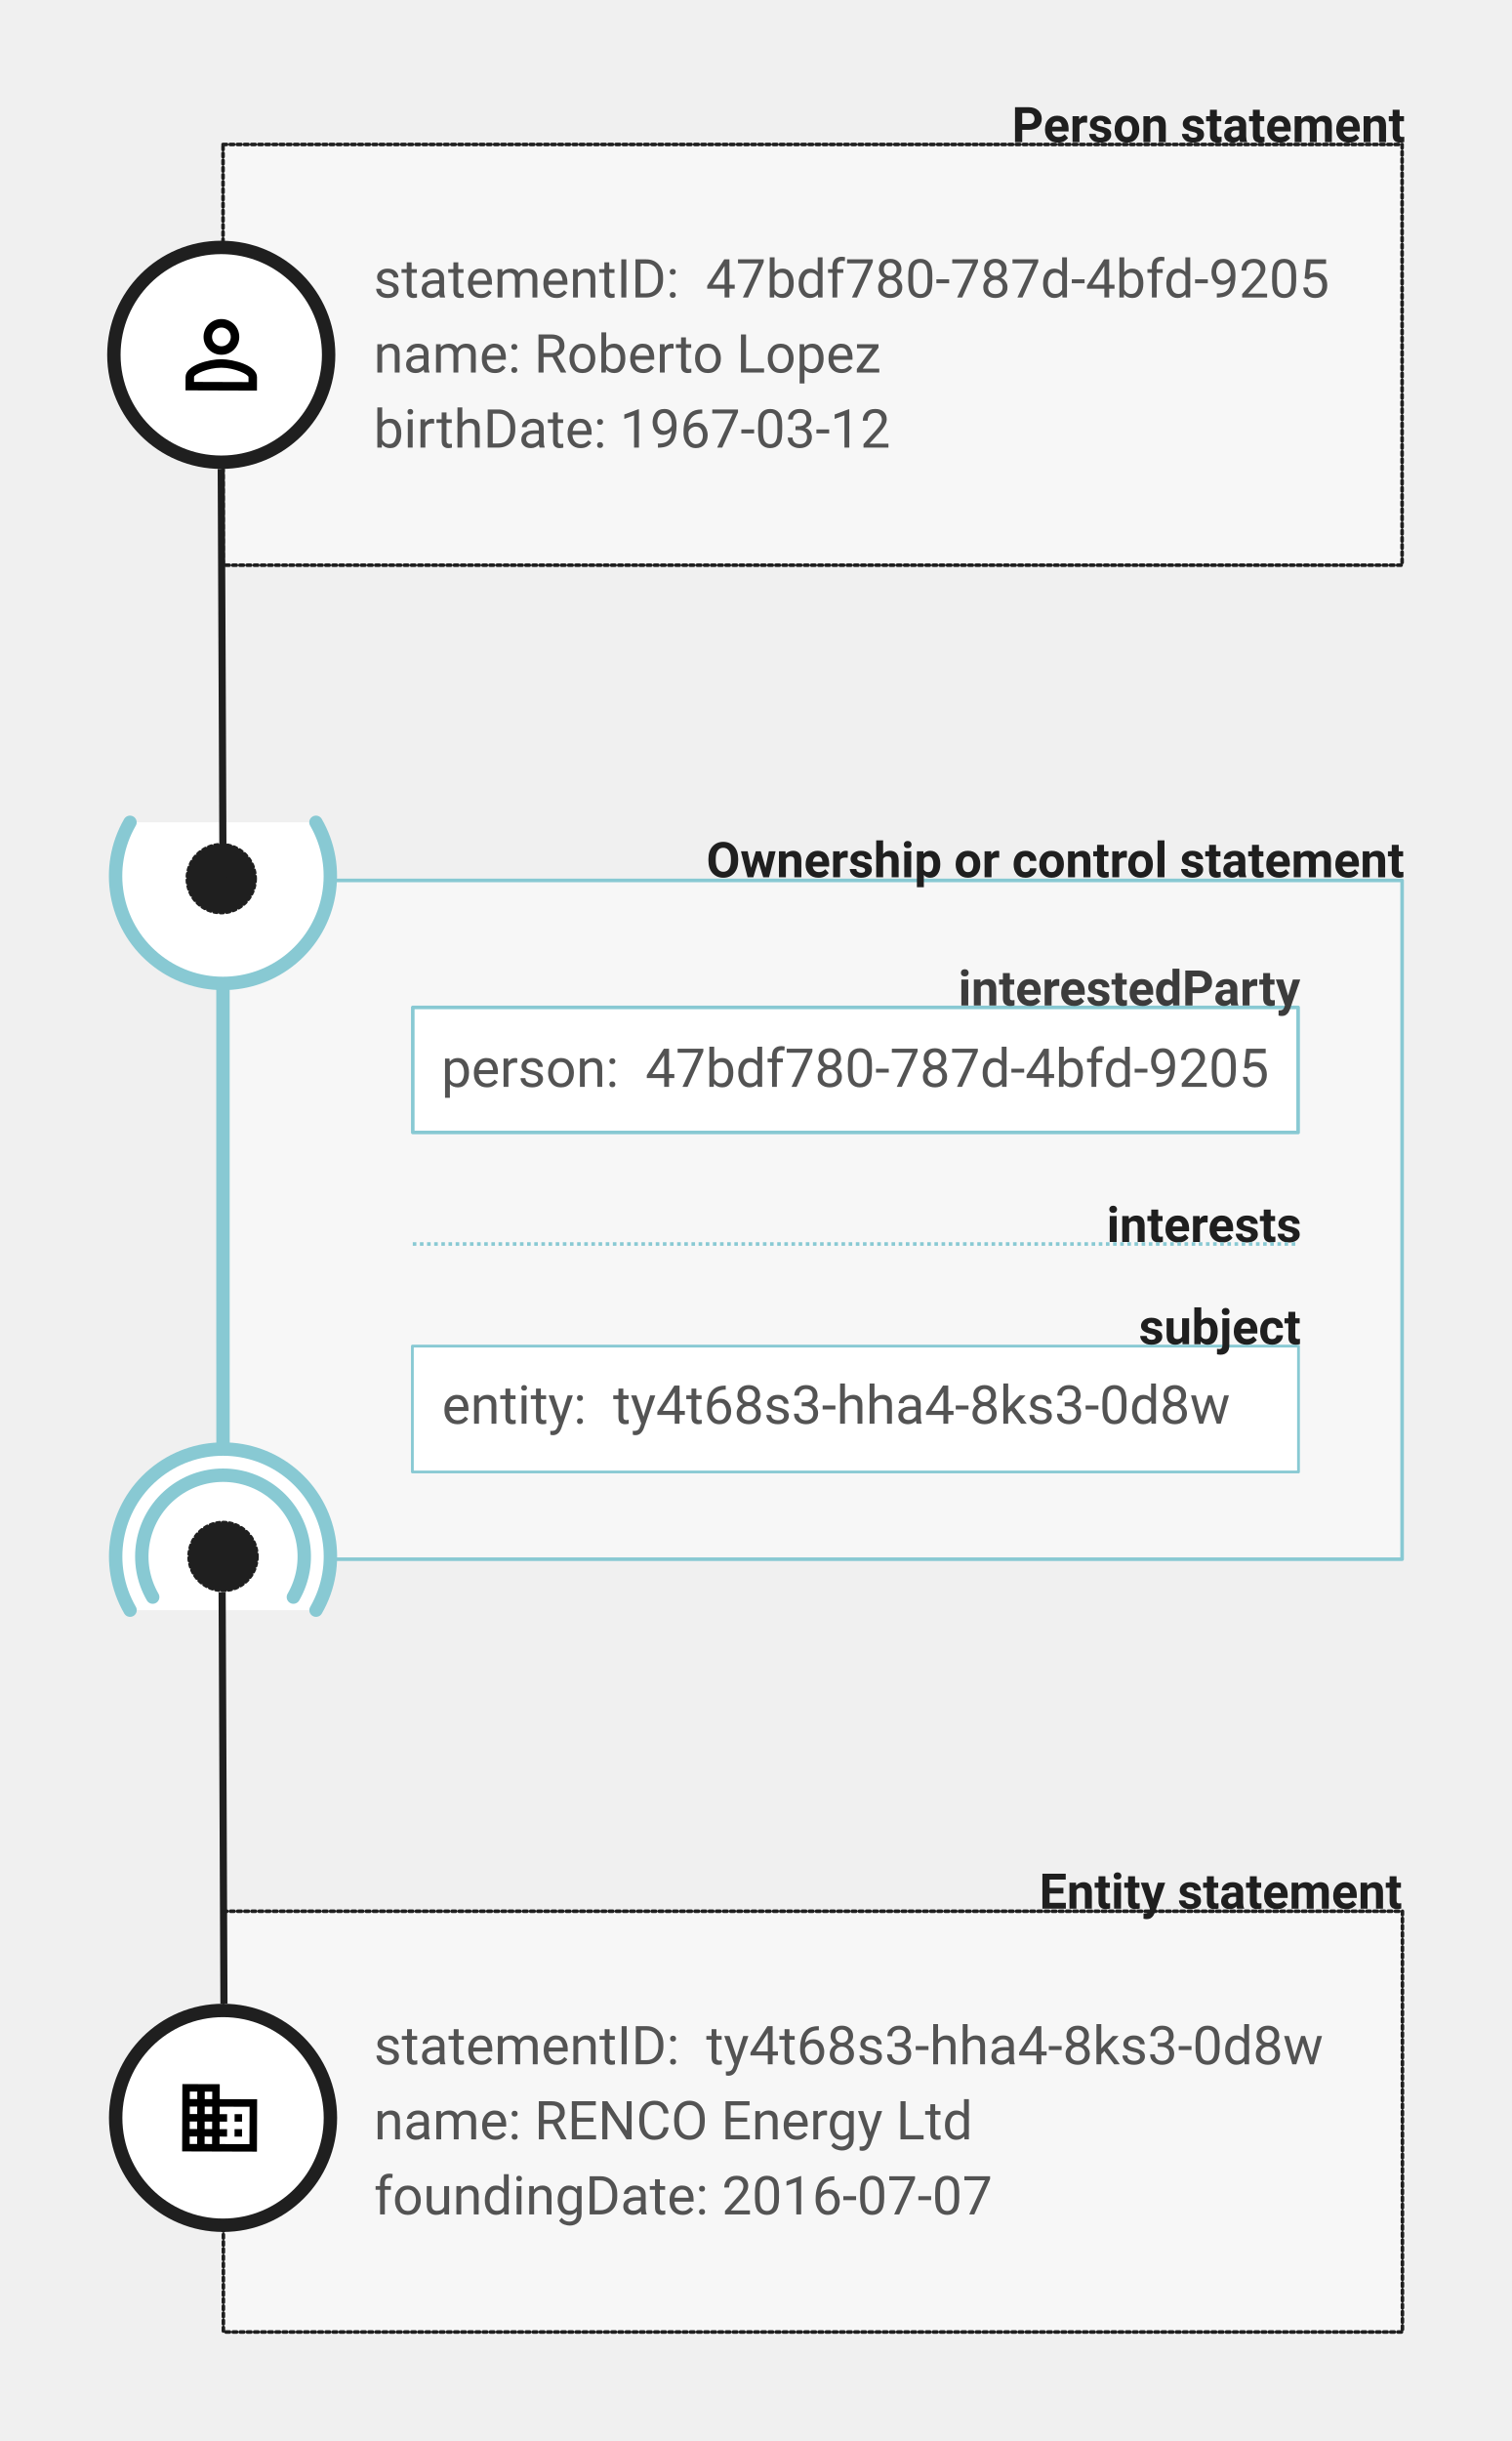
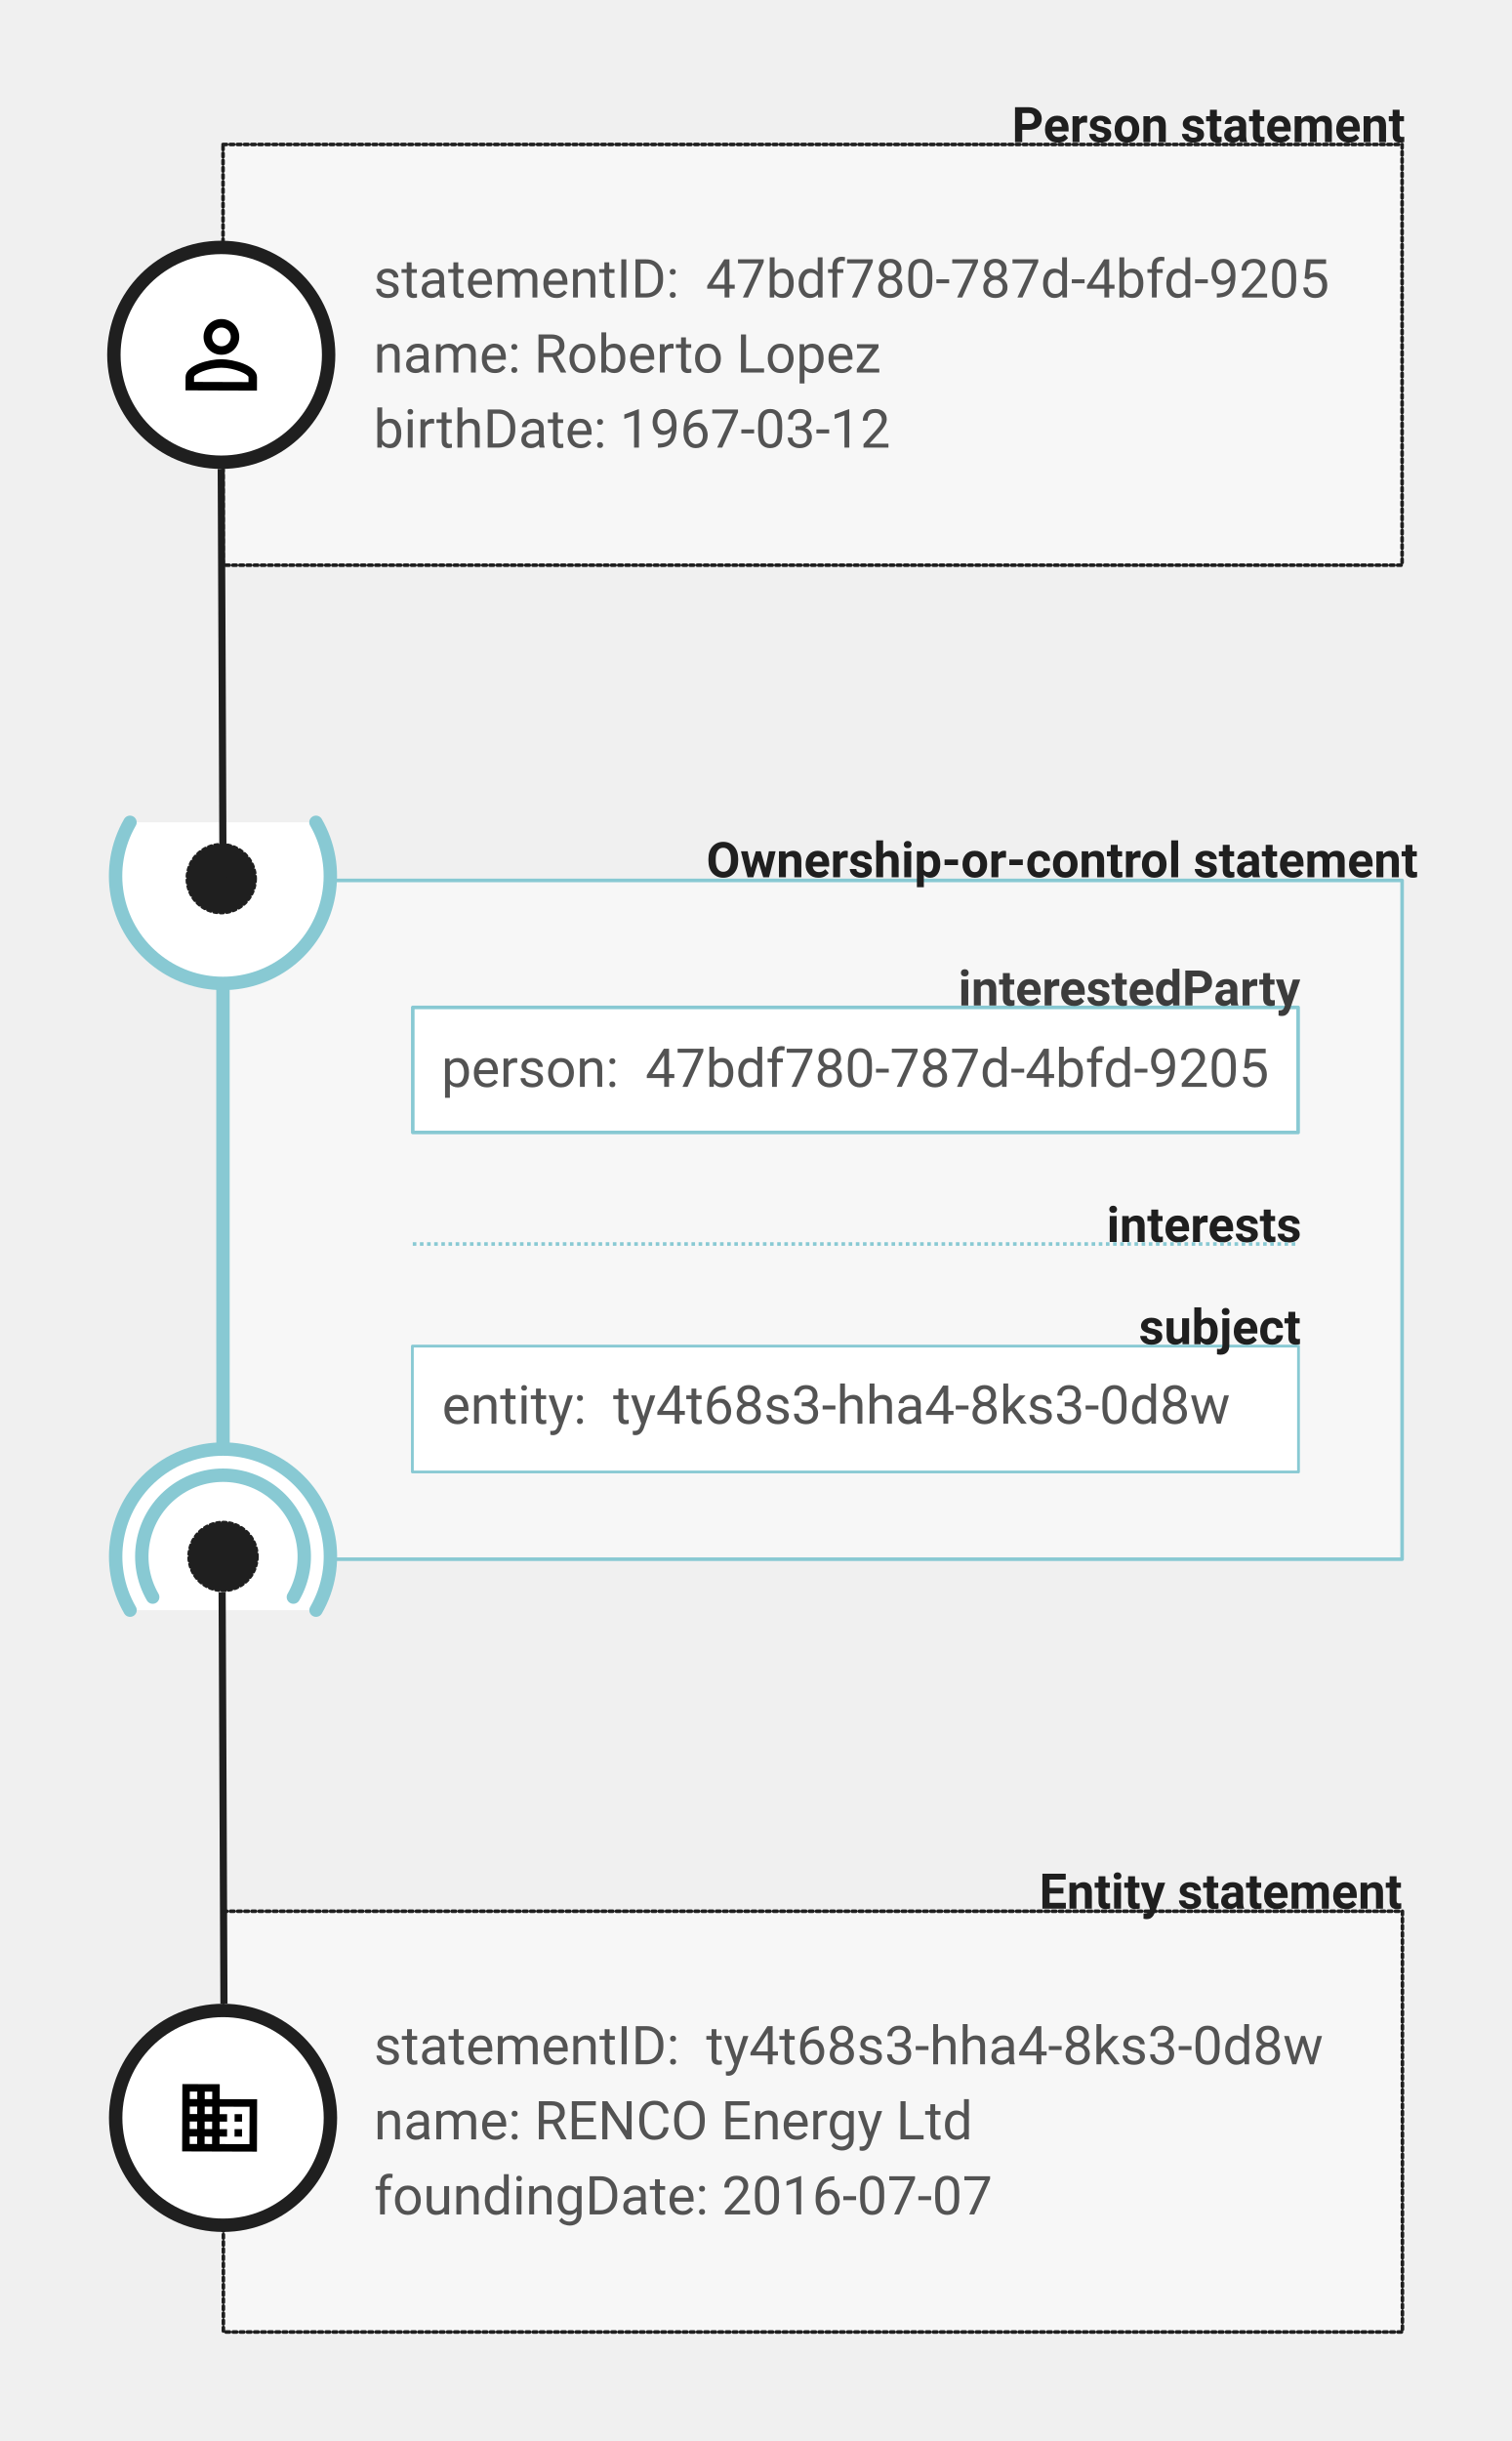
<svg xmlns="http://www.w3.org/2000/svg" id="Layer_1" data-name="Layer 1" viewBox="0 0 423.019 682.994" version="1.1" width="423.019" height="682.994">
  <defs id="defs3">
    <marker orient="auto" refY="0" refX="0" id="Arrow1Lend" style="overflow:visible">
      <path id="path4371" d="M 0,0 5,-5 -12.5,0 5,5 0,0 Z" style="fill:#00deb6;fill-opacity:1;fill-rule:evenodd;stroke:#00deb6;stroke-width:1pt;stroke-opacity:1" transform="matrix(-0.8,0,0,-0.8,-10,0)" />
    </marker>
    <marker orient="auto" refY="0" refX="0" id="Arrow1Mend" style="overflow:visible">
      <path id="path4377" d="M 0,0 5,-5 -12.5,0 5,5 0,0 Z" style="fill:#00deb6;fill-opacity:1;fill-rule:evenodd;stroke:#00deb6;stroke-width:1pt;stroke-opacity:1" transform="matrix(-0.4,0,0,-0.4,-4,0)" />
    </marker>
    <marker orient="auto" refY="0" refX="0" id="Arrow1Mstart" style="overflow:visible">
      <path id="path4374" d="M 0,0 5,-5 -12.5,0 5,5 0,0 Z" style="fill:#88c9d3;fill-opacity:1;fill-rule:evenodd;stroke:#88c9d3;stroke-width:1pt;stroke-opacity:1" transform="matrix(0.4,0,0,0.4,4,0)" />
    </marker>
    <style id="style5">.cls-1,.cls-10,.cls-11,.cls-7,.cls-8{fill:none;}.cls-1,.cls-11{stroke:#00deb6;}.cls-1,.cls-10,.cls-11,.cls-7{stroke-miterlimit:10;}.cls-2{fill:#00deb6;}.cls-3{font-size:16px;fill:#262737;}.cls-12,.cls-3{font-family:HKGrotesk-SemiBold, HK Grotesk;font-weight:700;}.cls-4{letter-spacing:-0.03em;}.cls-5{letter-spacing:-0.02em;}.cls-6{letter-spacing:0em;}.cls-7{stroke:#262737;}.cls-11,.cls-7{stroke-width:5px;}.cls-9{letter-spacing:-0.01em;}.cls-10{stroke:#e6e6e6;}.cls-12{font-size:12px;fill:gray;}.cls-13{letter-spacing:-0.03em;}.cls-14{letter-spacing:-0.01em;}.cls-15{letter-spacing:-0.02em;}.cls-16{letter-spacing:0em;}.cls-17{letter-spacing:0em;}.cls-18{letter-spacing:0em;}</style>
    <marker orient="auto" refY="0" refX="0" id="Arrow1Mstart-2" style="overflow:visible">
      <path id="path4374-0" d="M 0,0 5,-5 -12.5,0 5,5 0,0 Z" style="fill:#88c9d3;fill-opacity:1;fill-rule:evenodd;stroke:#88c9d3;stroke-width:1pt;stroke-opacity:1" transform="matrix(0.4,0,0,0.4,4,0)" />
    </marker>
    <clipPath id="p.1">
      <path style="clip-rule:evenodd" id="path3414" d="M 0,0 30,0 30,26 0,26 Z" />
    </clipPath>
    <clipPath id="p.2">
      <path style="clip-rule:evenodd" id="path3423" d="M 0,0 24,0 24,25 0,25 Z" />
    </clipPath>
    <clipPath id="p.1-3">
      <path style="clip-rule:evenodd" id="path3414-8" d="M 0,0 30,0 30,26 0,26 Z" />
    </clipPath>
    <clipPath id="p.1-3-0">
      <path style="clip-rule:evenodd" id="path3414-8-5" d="M 0,0 30,0 30,26 0,26 Z" />
    </clipPath>
    <clipPath id="p.2-5">
      <path style="clip-rule:evenodd" id="path3423-3" d="M 0,0 24,0 24,25 0,25 Z" />
    </clipPath>
    <clipPath id="p.1-9">
      <path style="clip-rule:evenodd" id="path3414-1" d="M 0,0 30,0 30,26 0,26 Z" />
    </clipPath>
    <marker orient="auto" refY="0" refX="0" id="Arrow1Mstart-2-5" style="overflow:visible">
      <path id="path4374-0-0" d="M 0,0 5,-5 -12.5,0 5,5 0,0 Z" style="fill:#00deb6;fill-opacity:1;fill-rule:evenodd;stroke:#00deb6;stroke-width:1pt;stroke-opacity:1" transform="matrix(0.4,0,0,0.4,4,0)" />
    </marker>
    <marker orient="auto" refY="0" refX="0" id="Arrow1Mstart-4" style="overflow:visible">
      <path id="path4374-9" d="M 0,0 5,-5 -12.5,0 5,5 0,0 Z" style="fill:#00deb6;fill-opacity:1;fill-rule:evenodd;stroke:#00deb6;stroke-width:1pt;stroke-opacity:1" transform="matrix(0.4,0,0,0.4,4,0)" />
    </marker>
    <marker orient="auto" refY="0" refX="0" id="Arrow1Mstart-2-9" style="overflow:visible">
      <path id="path4374-0-9" d="M 0,0 5,-5 -12.5,0 5,5 0,0 Z" style="fill:#88c9d3;fill-opacity:1;fill-rule:evenodd;stroke:#88c9d3;stroke-width:1pt;stroke-opacity:1" transform="matrix(0.4,0,0,0.4,4,0)" />
    </marker>
    <marker orient="auto" refY="0" refX="0" id="Arrow1Mstart-2-9-8" style="overflow:visible">
      <path id="path4374-0-9-9" d="M 0,0 5,-5 -12.5,0 5,5 0,0 Z" style="fill:#88c9d3;fill-opacity:1;fill-rule:evenodd;stroke:#88c9d3;stroke-width:1pt;stroke-opacity:1" transform="matrix(0.4,0,0,0.4,4,0)" />
    </marker>
  </defs>
  <rect style="fill:#f7f7f7;fill-opacity:1;stroke:#88c9d3;stroke-width:1;stroke-linecap:round;stroke-linejoin:round;stroke-miterlimit:10;stroke-dasharray:none;stroke-opacity:1" id="rect11772" width="330" height="189.927" x="62.427" y="246.344" />
  <path class="cls-11" id="circle209-2-0-1" style="fill:#ffffff;fill-opacity:1;stroke:#88c9d3;stroke-width:3.75;stroke-linecap:round;stroke-miterlimit:8.5;stroke-dasharray:none;stroke-opacity:1" d="m 36.4,450.528 a 30.052,30.052 0 0 1 6.709,-38.047 30.052,30.052 0 0 1 38.634,0 30.052,30.052 0 0 1 6.709,38.047" />
  <path class="cls-11" id="circle209-7-4" style="fill:none;stroke:#88c9d3;stroke-width:3.75;stroke-linecap:round;stroke-miterlimit:8.5;stroke-dasharray:none;stroke-opacity:1" d="m 42.737,446.87 a 22.735,22.735 0 0 1 5.075,-28.783 22.735,22.735 0 0 1 29.227,0 22.735,22.735 0 0 1 5.075,28.783" />
  <path class="cls-2" d="M 347.544,239.809 Z" id="path11-6" style="fill:#00deb6" />
  <path d="m 347.544,239.809 0,0 m 0,0 0,0 m 0,0 z m 0,0 z" id="path27-3" />
  <path class="cls-8" d="M 347.544,239.809 Z" id="path29-0" style="fill:none" />
  <path class="cls-8" d="M 347.544,239.809 Z" id="path41-6" style="fill:none" />
  <path d="m 347.544,239.809 z m 0,0 z m 0,0 z m 0,0 z m 0,0 z m 0,0 z m 0,0 z m 0,0 z m 0,0 z m 0,0 z m 0,0 z m 0,0 z" id="path43-0" />
  <path class="cls-10" d="m 347.544,239.809 0,0" id="path45-4" style="fill:none;stroke:#e6e6e6;stroke-miterlimit:10" />
  <path class="cls-10" d="m 347.544,239.809 0,0" id="path47-5" style="fill:none;stroke:#e6e6e6;stroke-miterlimit:10" />
  <path class="cls-10" d="m 347.544,239.809 0,0" id="path49-8" style="fill:none;stroke:#e6e6e6;stroke-miterlimit:10" />
  <path class="cls-10" d="m 347.544,239.809 0,0" id="path51-2" style="fill:none;stroke:#e6e6e6;stroke-miterlimit:10" />
  <path class="cls-10" d="m 347.544,239.809 0,0" id="path53-8" style="fill:none;stroke:#e6e6e6;stroke-miterlimit:10" />
  <path class="cls-10" d="m 347.544,239.809 0,0" id="path55-6" style="fill:none;stroke:#e6e6e6;stroke-miterlimit:10" />
  <path class="cls-10" d="m 347.544,239.809 0,0" id="path57-8" style="fill:none;stroke:#e6e6e6;stroke-miterlimit:10" />
  <path class="cls-10" d="m 347.544,239.809 0,0" id="path59-5" style="fill:none;stroke:#e6e6e6;stroke-miterlimit:10" />
  <path class="cls-10" d="m 347.544,239.809 0,0" id="path61-3" style="fill:none;stroke:#e6e6e6;stroke-miterlimit:10" />
  <path class="cls-10" d="m 347.544,239.809 0,0" id="path63-4" style="fill:none;stroke:#e6e6e6;stroke-miterlimit:10" />
  <path class="cls-10" d="m 347.544,239.809 0,0" id="path65-0" style="fill:none;stroke:#e6e6e6;stroke-miterlimit:10" />
  <path class="cls-10" d="m 347.544,239.809 0,0" id="path67-1" style="fill:none;stroke:#e6e6e6;stroke-miterlimit:10" />
  <path class="cls-10" d="m 347.544,239.809 0,0" id="path69-7" style="fill:none;stroke:#e6e6e6;stroke-miterlimit:10" />
  <path class="cls-10" d="m 347.544,239.809 0,0" id="path71-7" style="fill:none;stroke:#e6e6e6;stroke-miterlimit:10" />
  <path class="cls-10" d="m 347.544,239.809 0,0" id="path73-8" style="fill:none;stroke:#e6e6e6;stroke-miterlimit:10" />
  <path class="cls-10" d="m 347.544,239.809 0,0" id="path75-0" style="fill:none;stroke:#e6e6e6;stroke-miterlimit:10" />
  <path class="cls-10" d="m 347.544,239.809 0,0" id="path77-8" style="fill:none;stroke:#e6e6e6;stroke-miterlimit:10" />
  <path class="cls-11" d="m 347.544,239.809 0,0" id="path79-9" style="fill:none;stroke:#00deb6;stroke-width:5px;stroke-miterlimit:10" />
  <path class="cls-11" d="m 347.544,239.809 0,0" id="path85-7" style="fill:none;stroke:#00deb6;stroke-width:5px;stroke-miterlimit:10" />
  <path class="cls-11" d="m 347.544,239.809 0,0" id="path87-8" style="fill:none;stroke:#00deb6;stroke-width:5px;stroke-miterlimit:10" />
  <path class="cls-11" d="m 347.544,239.809 0,0" id="path89-3" style="fill:none;stroke:#00deb6;stroke-width:5px;stroke-miterlimit:10" />
  <path class="cls-11" d="m 347.544,239.809 0,0" id="path91-9" style="fill:none;stroke:#00deb6;stroke-width:5px;stroke-miterlimit:10" />
  <path class="cls-11" d="m 347.544,239.809 0,0" id="path93-7" style="fill:none;stroke:#00deb6;stroke-width:5px;stroke-miterlimit:10" />
  <path class="cls-11" d="m 347.544,239.809 0,0" id="path95-2" style="fill:none;stroke:#00deb6;stroke-width:5px;stroke-miterlimit:10" />
  <path class="cls-10" d="m 347.544,239.809 0,0" id="path97-5" style="fill:none;stroke:#e6e6e6;stroke-miterlimit:10" />
  <path class="cls-10" d="m 347.544,239.809 0,0" id="path99-0" style="fill:none;stroke:#e6e6e6;stroke-miterlimit:10" />
  <path class="cls-10" d="m 347.544,239.809 0,0" id="path101-2" style="fill:none;stroke:#e6e6e6;stroke-miterlimit:10" />
  <path class="cls-10" d="m 347.544,239.809 0,0" id="path103-4" style="fill:none;stroke:#e6e6e6;stroke-miterlimit:10" />
  <path class="cls-10" d="m 347.544,239.809 0,0" id="path105-8" style="fill:none;stroke:#e6e6e6;stroke-miterlimit:10" />
  <path class="cls-10" d="m 347.544,239.809 0,0" id="path107-0" style="fill:none;stroke:#e6e6e6;stroke-miterlimit:10" />
  <path class="cls-10" d="m 347.544,239.809 0,0" id="path109-6" style="fill:none;stroke:#e6e6e6;stroke-miterlimit:10" />
  <path class="cls-10" d="m 347.544,239.809 0,0" id="path111-2" style="fill:none;stroke:#e6e6e6;stroke-miterlimit:10" />
  <path class="cls-10" d="m 347.544,239.809 0,0" id="path113-6" style="fill:none;stroke:#e6e6e6;stroke-miterlimit:10" />
  <path class="cls-10" d="m 347.544,239.809 0,0" id="path115-5" style="fill:none;stroke:#e6e6e6;stroke-miterlimit:10" />
  <path class="cls-10" d="m 347.544,239.809 0,0" id="path117-6" style="fill:none;stroke:#e6e6e6;stroke-miterlimit:10" />
  <path class="cls-10" d="m 347.544,239.809 0,0" id="path119-6" style="fill:none;stroke:#e6e6e6;stroke-miterlimit:10" />
  <path class="cls-2" d="M 347.544,239.809 Z" id="path171-1" style="fill:#00deb6" />
  <path class="cls-2" d="M 347.544,239.809 Z" id="path197-3" style="fill:#00deb6" />
  <path class="cls-8" d="M 347.544,239.809 Z" id="path211-2" style="fill:none" />
  <path d="m 347.544,239.809 z m 0,0 z m 0,0 z m 0,0 z m 0,0 z m 0,0 z m 0,0 z m 0,0 z m 0,0 z m 0,0 z m 0,0 z m 0,0 z" id="path213-9" />
  <path class="cls-11" id="circle209-2-0-1-7" style="fill:#ffffff;fill-opacity:1;stroke:#88c9d3;stroke-width:3.75;stroke-linecap:round;stroke-miterlimit:8.5;stroke-dasharray:none;stroke-opacity:1" d="m 88.43,230.084 a 30.052,30.052 0 0 1 -6.709,38.047 30.052,30.052 0 0 1 -38.634,0 30.052,30.052 0 0 1 -6.709,-38.047" />
  <path style="fill:none;fill-rule:evenodd;stroke:#88c9d3;stroke-width:3.75;stroke-linecap:butt;stroke-linejoin:miter;stroke-miterlimit:8.5;stroke-dasharray:none;stroke-opacity:1" d="m 62.404,275.162 1.2e-5,85.868 0.016,44.42" id="path12354-2-8-1" />
  <rect style="fill:#ffffff;fill-opacity:1;stroke:#88c9d3;stroke-width:1;stroke-linecap:round;stroke-linejoin:round;stroke-miterlimit:10;stroke-dasharray:none;stroke-opacity:1" id="rect11772-8" width="247.794" height="35" x="115.527" y="281.87" />
  <text xml:space="preserve" style="font-style:normal;font-variant:normal;font-weight:normal;font-stretch:normal;font-size:15px;line-height:140%;font-family:Roboto;-inkscape-font-specification:'Roboto, Normal';text-align:start;letter-spacing:0px;word-spacing:0px;writing-mode:lr-tb;text-anchor:start;fill:#535353;fill-opacity:1;stroke:none;stroke-width:1px;stroke-linecap:butt;stroke-linejoin:miter;stroke-opacity:1" x="123.527" y="304.112" id="text14691">
    <tspan x="123.527" y="304.112" style="color:#000000;font-style:normal;font-variant:normal;font-weight:normal;font-stretch:normal;font-size:15px;line-height:140%;font-family:Roboto;-inkscape-font-specification:'Roboto, Normal';text-align:start;writing-mode:lr-tb;text-anchor:start;clip-rule:nonzero;display:inline;overflow:visible;visibility:visible;opacity:1;isolation:auto;mix-blend-mode:normal;color-interpolation:sRGB;color-interpolation-filters:linearRGB;solid-color:#000000;solid-opacity:1;fill:#535353;fill-opacity:1;fill-rule:nonzero;stroke:none;stroke-width:1px;stroke-linecap:butt;stroke-linejoin:miter;stroke-miterlimit:4;stroke-dasharray:none;stroke-dashoffset:0;stroke-opacity:1;color-rendering:auto;image-rendering:auto;shape-rendering:auto;text-rendering:auto;enable-background:accumulate" id="tspan9721">person:  47bdf780-787d-4bfd-9205</tspan>
    <tspan x="123.527" y="325.112" style="color:#000000;font-style:normal;font-variant:normal;font-weight:normal;font-stretch:normal;font-size:15px;line-height:140%;font-family:Roboto;-inkscape-font-specification:'Roboto, Normal';text-align:start;writing-mode:lr-tb;text-anchor:start;clip-rule:nonzero;display:inline;overflow:visible;visibility:visible;opacity:1;isolation:auto;mix-blend-mode:normal;color-interpolation:sRGB;color-interpolation-filters:linearRGB;solid-color:#000000;solid-opacity:1;fill:#535353;fill-opacity:1;fill-rule:nonzero;stroke:none;stroke-width:1px;stroke-linecap:butt;stroke-linejoin:miter;stroke-miterlimit:4;stroke-dasharray:none;stroke-dashoffset:0;stroke-opacity:1;color-rendering:auto;image-rendering:auto;shape-rendering:auto;text-rendering:auto;enable-background:accumulate" id="tspan9725" />
  </text>
  <text class="cls-3" id="text31-0" style="font-style:normal;font-variant:normal;font-weight:bold;font-stretch:normal;font-size:13.75px;line-height:125%;font-family:Roboto;-inkscape-font-specification:'Roboto, Bold';text-align:start;writing-mode:lr-tb;text-anchor:start;fill:#3c3c3c;fill-opacity:1;" x="257.208" y="281.337">
    <tspan x="268.208" y="281.337" id="tspan35-6" style="font-style:normal;font-variant:normal;font-weight:bold;font-stretch:normal;font-size:13.75px;line-height:125%;font-family:Roboto;-inkscape-font-specification:'Roboto, Bold';text-align:start;writing-mode:lr-tb;text-anchor:start;fill:#3c3c3c;fill-opacity:1;">interestedParty</tspan>
  </text>
  <text id="text9873" y="245.451" x="197.701" style="font-style:normal;font-variant:normal;font-weight:bold;font-stretch:normal;font-size:13.75px;line-height:120%;font-family:Roboto;-inkscape-font-specification:'Roboto, Bold';text-align:start;letter-spacing:0px;word-spacing:0px;writing-mode:lr-tb;text-anchor:start;fill:#1f1f1f;fill-opacity:1;stroke:none;stroke-width:1px;stroke-linecap:butt;stroke-linejoin:miter;stroke-opacity:1" xml:space="preserve">
-     <tspan y="245.451" x="197.701" id="tspan9875">Ownership or control statement</tspan>
+     <tspan y="245.451" x="197.701" id="tspan9875">Ownership-or-control statement</tspan>
  </text>
  <rect style="fill:#ffffff;fill-opacity:1;stroke:#88c9d3;stroke-width:0.78;stroke-linecap:round;stroke-linejoin:round;stroke-miterlimit:10;stroke-dasharray:none;stroke-opacity:1" id="rect11772-8-5" width="248.014" height="35.22" x="115.417" y="376.635" />
  <text xml:space="preserve" style="font-style:normal;font-variant:normal;font-weight:normal;font-stretch:normal;font-size:15px;line-height:140%;font-family:Roboto;-inkscape-font-specification:'Roboto, Normal';text-align:start;letter-spacing:0px;word-spacing:0px;writing-mode:lr-tb;text-anchor:start;fill:#535353;fill-opacity:1;stroke:none;stroke-width:1px;stroke-linecap:butt;stroke-linejoin:miter;stroke-opacity:1" x="123.708" y="398.357" id="text14691-4">
    <tspan x="123.708" y="398.357" style="color:#000000;font-style:normal;font-variant:normal;font-weight:normal;font-stretch:normal;font-size:15px;line-height:140%;font-family:Roboto;-inkscape-font-specification:'Roboto, Normal';text-align:start;writing-mode:lr-tb;text-anchor:start;clip-rule:nonzero;display:inline;overflow:visible;visibility:visible;opacity:1;isolation:auto;mix-blend-mode:normal;color-interpolation:sRGB;color-interpolation-filters:linearRGB;solid-color:#000000;solid-opacity:1;fill:#535353;fill-opacity:1;fill-rule:nonzero;stroke:none;stroke-width:1px;stroke-linecap:butt;stroke-linejoin:miter;stroke-miterlimit:4;stroke-dasharray:none;stroke-dashoffset:0;stroke-opacity:1;color-rendering:auto;image-rendering:auto;shape-rendering:auto;text-rendering:auto;enable-background:accumulate" id="tspan9721-0">entity:  ty4t68s3-hha4-8ks3-0d8w  </tspan>
    <tspan x="123.708" y="419.357" style="color:#000000;font-style:normal;font-variant:normal;font-weight:normal;font-stretch:normal;font-size:15px;line-height:140%;font-family:Roboto;-inkscape-font-specification:'Roboto, Normal';text-align:start;writing-mode:lr-tb;text-anchor:start;clip-rule:nonzero;display:inline;overflow:visible;visibility:visible;opacity:1;isolation:auto;mix-blend-mode:normal;color-interpolation:sRGB;color-interpolation-filters:linearRGB;solid-color:#000000;solid-opacity:1;fill:#535353;fill-opacity:1;fill-rule:nonzero;stroke:none;stroke-width:1px;stroke-linecap:butt;stroke-linejoin:miter;stroke-miterlimit:4;stroke-dasharray:none;stroke-dashoffset:0;stroke-opacity:1;color-rendering:auto;image-rendering:auto;shape-rendering:auto;text-rendering:auto;enable-background:accumulate" id="tspan9725-6" />
  </text>
  <text class="cls-3" id="text31-0-9" style="font-style:normal;font-variant:normal;font-weight:bold;font-stretch:normal;font-size:13.75px;line-height:125%;font-family:Roboto;-inkscape-font-specification:'Roboto, Bold';text-align:start;writing-mode:lr-tb;text-anchor:start;fill:#ffffff;fill-opacity:1" x="307.743" y="376.111">
    <tspan x="318.743" y="376.111" id="tspan35-6-8" style="font-style:normal;font-variant:normal;font-weight:bold;font-stretch:normal;font-size:13.75px;line-height:125%;font-family:Roboto;-inkscape-font-specification:'Roboto, Bold';text-align:start;writing-mode:lr-tb;text-anchor:start;fill:#1f1f1f;fill-opacity:1">subject</tspan>
  </text>
  <text class="cls-3" id="text31-0-9-1" style="font-style:normal;font-variant:normal;font-weight:bold;font-stretch:normal;font-size:13.75px;line-height:125%;font-family:Roboto;-inkscape-font-specification:'Roboto, Bold';text-align:start;writing-mode:lr-tb;text-anchor:start;fill:#ffffff;fill-opacity:1" x="298.733" y="347.507">
    <tspan x="309.733" y="347.507" id="tspan35-6-8-4" style="font-style:normal;font-variant:normal;font-weight:bold;font-stretch:normal;font-size:13.75px;line-height:125%;font-family:Roboto;-inkscape-font-specification:'Roboto, Bold';text-align:start;writing-mode:lr-tb;text-anchor:start;fill:#1f1f1f;fill-opacity:1">interests</tspan>
  </text>
  <path style="fill:none;fill-rule:evenodd;stroke:#88c9d3;stroke-width:1;stroke-linecap:butt;stroke-linejoin:miter;stroke-miterlimit:4;stroke-dasharray:1, 1;stroke-dashoffset:0;stroke-opacity:1" d="m 115.527,348.071 247.794,0" id="path9962" />
  <circle style="color:#000000;clip-rule:nonzero;display:inline;overflow:visible;visibility:visible;opacity:1;isolation:auto;mix-blend-mode:normal;color-interpolation:sRGB;color-interpolation-filters:linearRGB;solid-color:#000000;solid-opacity:1;fill:#1f1f1f;fill-opacity:1;fill-rule:nonzero;stroke:#1f1f1f;stroke-width:0.899;stroke-linecap:round;stroke-linejoin:miter;stroke-miterlimit:4;stroke-dasharray:0.899, 0.899;stroke-dashoffset:0;stroke-opacity:1;color-rendering:auto;image-rendering:auto;shape-rendering:auto;text-rendering:auto;enable-background:accumulate" id="path9998" cx="61.927" cy="245.844" r="9.55" />
  <rect style="fill:#f7f7f7;fill-opacity:1;stroke:#1f1f1f;stroke-width:1;stroke-linecap:round;stroke-linejoin:round;stroke-miterlimit:10;stroke-dasharray:1, 1;stroke-dashoffset:0;stroke-opacity:1" id="rect11772-6" width="330" height="117.727" x="62.427" y="40.416" />
  <circle class="cls-11" id="circle209-2-0-1-7-8" style="fill:#ffffff;fill-opacity:1;stroke:#1f1f1f;stroke-width:3.75;stroke-linecap:round;stroke-miterlimit:8.5;stroke-dasharray:none;stroke-opacity:1" cx="61.927" cy="99.28" r="30.052" />
  <path id="path5743-9" d="m 61.979,91.644 a 2.623,2.623 0 1 1 -2.632,2.614 2.623,2.623 0 0 1 2.632,-2.614 m -0.036,11.242 c 3.71,0.012 7.614,1.849 7.611,2.648 l -0.005,1.374 -15.24,-0.05 0.005,-1.374 c 0,-0.799 3.918,-2.611 7.629,-2.598 m 0.044,-13.616 a 4.997,4.997 0 1 0 4.981,5.013 4.995,4.995 0 0 0 -4.981,-5.013 z m -0.036,11.242 c -3.335,-0.011 -9.999,1.641 -10.011,4.964 l -0.012,3.747 19.986,0.064 0.013,-3.747 c 0.011,-3.322 -6.641,-5.017 -9.976,-5.028 z" />
  <text id="text9873-3" y="39.775" x="283.209" style="font-style:normal;font-variant:normal;font-weight:bold;font-stretch:normal;font-size:13.75px;line-height:120%;font-family:Roboto;-inkscape-font-specification:'Roboto, Bold';text-align:start;letter-spacing:0px;word-spacing:0px;writing-mode:lr-tb;text-anchor:start;fill:#1f1f1f;fill-opacity:1;stroke:none;stroke-width:1px;stroke-linecap:butt;stroke-linejoin:miter;stroke-opacity:1" xml:space="preserve">
    <tspan y="39.775" x="283.209" id="tspan9875-6">Person statement</tspan>
  </text>
  <text xml:space="preserve" style="font-style:normal;font-variant:normal;font-weight:normal;font-stretch:normal;font-size:15px;line-height:140%;font-family:Roboto;-inkscape-font-specification:'Roboto, Normal';text-align:start;letter-spacing:0px;word-spacing:0px;writing-mode:lr-tb;text-anchor:start;fill:#535353;fill-opacity:1;stroke:none;stroke-width:1px;stroke-linecap:butt;stroke-linejoin:miter;stroke-opacity:1" x="104.577" y="83.246" id="text14691-8">
    <tspan x="104.577" y="83.246" style="color:#000000;font-style:normal;font-variant:normal;font-weight:normal;font-stretch:normal;font-size:15px;line-height:140%;font-family:Roboto;-inkscape-font-specification:'Roboto, Normal';text-align:start;writing-mode:lr-tb;text-anchor:start;clip-rule:nonzero;display:inline;overflow:visible;visibility:visible;opacity:1;isolation:auto;mix-blend-mode:normal;color-interpolation:sRGB;color-interpolation-filters:linearRGB;solid-color:#000000;solid-opacity:1;fill:#535353;fill-opacity:1;fill-rule:nonzero;stroke:none;stroke-width:1px;stroke-linecap:butt;stroke-linejoin:miter;stroke-miterlimit:4;stroke-dasharray:none;stroke-dashoffset:0;stroke-opacity:1;color-rendering:auto;image-rendering:auto;shape-rendering:auto;text-rendering:auto;enable-background:accumulate" id="tspan9721-8">statementID:  47bdf780-787d-4bfd-9205</tspan>
    <tspan x="104.577" y="104.246" style="color:#000000;font-style:normal;font-variant:normal;font-weight:normal;font-stretch:normal;font-size:15px;line-height:140%;font-family:Roboto;-inkscape-font-specification:'Roboto, Normal';text-align:start;writing-mode:lr-tb;text-anchor:start;clip-rule:nonzero;display:inline;overflow:visible;visibility:visible;opacity:1;isolation:auto;mix-blend-mode:normal;color-interpolation:sRGB;color-interpolation-filters:linearRGB;solid-color:#000000;solid-opacity:1;fill:#535353;fill-opacity:1;fill-rule:nonzero;stroke:none;stroke-width:1px;stroke-linecap:butt;stroke-linejoin:miter;stroke-miterlimit:4;stroke-dasharray:none;stroke-dashoffset:0;stroke-opacity:1;color-rendering:auto;image-rendering:auto;shape-rendering:auto;text-rendering:auto;enable-background:accumulate" id="tspan10090">name: Roberto Lopez</tspan>
    <tspan x="104.577" y="125.246" style="color:#000000;font-style:normal;font-variant:normal;font-weight:normal;font-stretch:normal;font-size:15px;line-height:140%;font-family:Roboto;-inkscape-font-specification:'Roboto, Normal';text-align:start;writing-mode:lr-tb;text-anchor:start;clip-rule:nonzero;display:inline;overflow:visible;visibility:visible;opacity:1;isolation:auto;mix-blend-mode:normal;color-interpolation:sRGB;color-interpolation-filters:linearRGB;solid-color:#000000;solid-opacity:1;fill:#535353;fill-opacity:1;fill-rule:nonzero;stroke:none;stroke-width:1px;stroke-linecap:butt;stroke-linejoin:miter;stroke-miterlimit:4;stroke-dasharray:none;stroke-dashoffset:0;stroke-opacity:1;color-rendering:auto;image-rendering:auto;shape-rendering:auto;text-rendering:auto;enable-background:accumulate" id="tspan10092">birthDate: 1967-03-12</tspan>
    <tspan x="104.577" y="146.246" style="color:#000000;font-style:normal;font-variant:normal;font-weight:normal;font-stretch:normal;font-size:15px;line-height:140%;font-family:Roboto;-inkscape-font-specification:'Roboto, Normal';text-align:start;writing-mode:lr-tb;text-anchor:start;clip-rule:nonzero;display:inline;overflow:visible;visibility:visible;opacity:1;isolation:auto;mix-blend-mode:normal;color-interpolation:sRGB;color-interpolation-filters:linearRGB;solid-color:#000000;solid-opacity:1;fill:#535353;fill-opacity:1;fill-rule:nonzero;stroke:none;stroke-width:1px;stroke-linecap:butt;stroke-linejoin:miter;stroke-miterlimit:4;stroke-dasharray:none;stroke-dashoffset:0;stroke-opacity:1;color-rendering:auto;image-rendering:auto;shape-rendering:auto;text-rendering:auto;enable-background:accumulate" id="tspan9725-7" />
  </text>
  <circle style="color:#000000;clip-rule:nonzero;display:inline;overflow:visible;visibility:visible;opacity:1;isolation:auto;mix-blend-mode:normal;color-interpolation:sRGB;color-interpolation-filters:linearRGB;solid-color:#000000;solid-opacity:1;fill:#1f1f1f;fill-opacity:1;fill-rule:nonzero;stroke:#1f1f1f;stroke-width:0.899;stroke-linecap:round;stroke-linejoin:miter;stroke-miterlimit:4;stroke-dasharray:0.899, 0.899;stroke-dashoffset:0;stroke-opacity:1;color-rendering:auto;image-rendering:auto;shape-rendering:auto;text-rendering:auto;enable-background:accumulate" id="path9998-4" cx="62.426" cy="435.502" r="9.55" />
  <path style="fill:none;fill-rule:evenodd;stroke:#1f1f1f;stroke-width:2;stroke-linecap:butt;stroke-linejoin:miter;stroke-miterlimit:8.5;stroke-dasharray:none;stroke-opacity:1" d="m 61.919,131.207 0.508,115.137" id="path12354-2-8-1-9" />
  <rect style="fill:#f7f7f7;fill-opacity:1;stroke:#1f1f1f;stroke-width:1;stroke-linecap:round;stroke-linejoin:round;stroke-miterlimit:10;stroke-dasharray:1, 1;stroke-dashoffset:0;stroke-opacity:1" id="rect11772-6-1" width="330" height="117.727" x="62.519" y="534.767" />
  <text id="text9873-3-5" y="534.037" x="290.875" style="font-style:normal;font-variant:normal;font-weight:bold;font-stretch:normal;font-size:13.75px;line-height:120%;font-family:Roboto;-inkscape-font-specification:'Roboto, Bold';text-align:start;letter-spacing:0px;word-spacing:0px;writing-mode:lr-tb;text-anchor:start;fill:#1f1f1f;fill-opacity:1;stroke:none;stroke-width:1px;stroke-linecap:butt;stroke-linejoin:miter;stroke-opacity:1" xml:space="preserve">
    <tspan y="534.037" x="290.875" id="tspan9875-6-7">Entity statement</tspan>
  </text>
  <text xml:space="preserve" style="font-style:normal;font-variant:normal;font-weight:normal;font-stretch:normal;font-size:15px;line-height:140%;font-family:Roboto;-inkscape-font-specification:'Roboto, Normal';text-align:start;letter-spacing:0px;word-spacing:0px;writing-mode:lr-tb;text-anchor:start;fill:#535353;fill-opacity:1;stroke:none;stroke-width:1px;stroke-linecap:butt;stroke-linejoin:miter;stroke-opacity:1" x="104.669" y="577.597" id="text14691-8-2">
    <tspan x="104.669" y="577.597" style="color:#000000;font-style:normal;font-variant:normal;font-weight:normal;font-stretch:normal;font-size:15px;line-height:140%;font-family:Roboto;-inkscape-font-specification:'Roboto, Normal';text-align:start;writing-mode:lr-tb;text-anchor:start;clip-rule:nonzero;display:inline;overflow:visible;visibility:visible;opacity:1;isolation:auto;mix-blend-mode:normal;color-interpolation:sRGB;color-interpolation-filters:linearRGB;solid-color:#000000;solid-opacity:1;fill:#535353;fill-opacity:1;fill-rule:nonzero;stroke:none;stroke-width:1px;stroke-linecap:butt;stroke-linejoin:miter;stroke-miterlimit:4;stroke-dasharray:none;stroke-dashoffset:0;stroke-opacity:1;color-rendering:auto;image-rendering:auto;shape-rendering:auto;text-rendering:auto;enable-background:accumulate" id="tspan9721-8-6">statementID:  ty4t68s3-hha4-8ks3-0d8w</tspan>
    <tspan x="104.669" y="598.597" style="color:#000000;font-style:normal;font-variant:normal;font-weight:normal;font-stretch:normal;font-size:15px;line-height:140%;font-family:Roboto;-inkscape-font-specification:'Roboto, Normal';text-align:start;writing-mode:lr-tb;text-anchor:start;clip-rule:nonzero;display:inline;overflow:visible;visibility:visible;opacity:1;isolation:auto;mix-blend-mode:normal;color-interpolation:sRGB;color-interpolation-filters:linearRGB;solid-color:#000000;solid-opacity:1;fill:#535353;fill-opacity:1;fill-rule:nonzero;stroke:none;stroke-width:1px;stroke-linecap:butt;stroke-linejoin:miter;stroke-miterlimit:4;stroke-dasharray:none;stroke-dashoffset:0;stroke-opacity:1;color-rendering:auto;image-rendering:auto;shape-rendering:auto;text-rendering:auto;enable-background:accumulate" id="tspan10090-0">name: RENCO Energy Ltd</tspan>
    <tspan x="104.669" y="619.597" style="color:#000000;font-style:normal;font-variant:normal;font-weight:normal;font-stretch:normal;font-size:15px;line-height:140%;font-family:Roboto;-inkscape-font-specification:'Roboto, Normal';text-align:start;writing-mode:lr-tb;text-anchor:start;clip-rule:nonzero;display:inline;overflow:visible;visibility:visible;opacity:1;isolation:auto;mix-blend-mode:normal;color-interpolation:sRGB;color-interpolation-filters:linearRGB;solid-color:#000000;solid-opacity:1;fill:#535353;fill-opacity:1;fill-rule:nonzero;stroke:none;stroke-width:1px;stroke-linecap:butt;stroke-linejoin:miter;stroke-miterlimit:4;stroke-dasharray:none;stroke-dashoffset:0;stroke-opacity:1;color-rendering:auto;image-rendering:auto;shape-rendering:auto;text-rendering:auto;enable-background:accumulate" id="tspan10092-1">foundingDate: 2016-07-07</tspan>
    <tspan x="104.669" y="640.597" style="color:#000000;font-style:normal;font-variant:normal;font-weight:normal;font-stretch:normal;font-size:15px;line-height:140%;font-family:Roboto;-inkscape-font-specification:'Roboto, Normal';text-align:start;writing-mode:lr-tb;text-anchor:start;clip-rule:nonzero;display:inline;overflow:visible;visibility:visible;opacity:1;isolation:auto;mix-blend-mode:normal;color-interpolation:sRGB;color-interpolation-filters:linearRGB;solid-color:#000000;solid-opacity:1;fill:#535353;fill-opacity:1;fill-rule:nonzero;stroke:none;stroke-width:1px;stroke-linecap:butt;stroke-linejoin:miter;stroke-miterlimit:4;stroke-dasharray:none;stroke-dashoffset:0;stroke-opacity:1;color-rendering:auto;image-rendering:auto;shape-rendering:auto;text-rendering:auto;enable-background:accumulate" id="tspan9725-7-4" />
  </text>
  <path style="fill:none;fill-rule:evenodd;stroke:#1f1f1f;stroke-width:2;stroke-linecap:butt;stroke-linejoin:miter;stroke-miterlimit:8.5;stroke-dasharray:none;stroke-opacity:1" d="m 62.172,445.507 0.508,115.137" id="path12354-2-8-1-9-1" />
  <circle class="cls-11" id="circle209-2-0-1-6" style="fill:#ffffff;fill-opacity:1;stroke:#1f1f1f;stroke-width:3.75;stroke-linecap:round;stroke-miterlimit:8.5;stroke-dasharray:none;stroke-opacity:1" cx="62.426" cy="592.575" r="30.052" />
  <path id="path4516-3" d="m 61.493,587.346 0.013,-4.186 -10.466,-0.034 -0.059,18.838 20.932,0.068 0.048,-14.652 z m -6.32,12.539 -2.093,-0.007 0.006,-2.093 2.093,0.007 z m 0.013,-4.186 -2.093,-0.007 0.006,-2.093 2.093,0.007 z m 0.013,-4.186 -2.093,-0.007 0.006,-2.093 2.093,0.007 z m 0.013,-4.186 -2.093,-0.007 0.006,-2.093 2.093,0.007 z m 4.146,12.573 -2.093,-0.006 0.006,-2.095 2.093,0.007 z m 0.013,-4.186 -2.093,-0.006 0.006,-2.093 2.093,0.007 z m 0.013,-4.186 -2.093,-0.006 0.006,-2.093 2.093,0.007 z m 0.013,-4.186 -2.093,-0.006 0.007,-2.093 2.093,0.007 z m 10.426,12.593 -8.373,-0.025 0.006,-2.093 2.093,0.007 0.006,-2.093 -2.093,-0.006 0.006,-2.093 2.093,0.007 0.006,-2.093 -2.093,-0.006 0.006,-2.093 8.373,0.028 z m -2.066,-8.38 -2.093,-0.006 -0.007,2.093 2.093,0.007 z m -0.013,4.186 -2.093,-0.006 -0.007,2.093 2.093,0.007 z" />
</svg>
